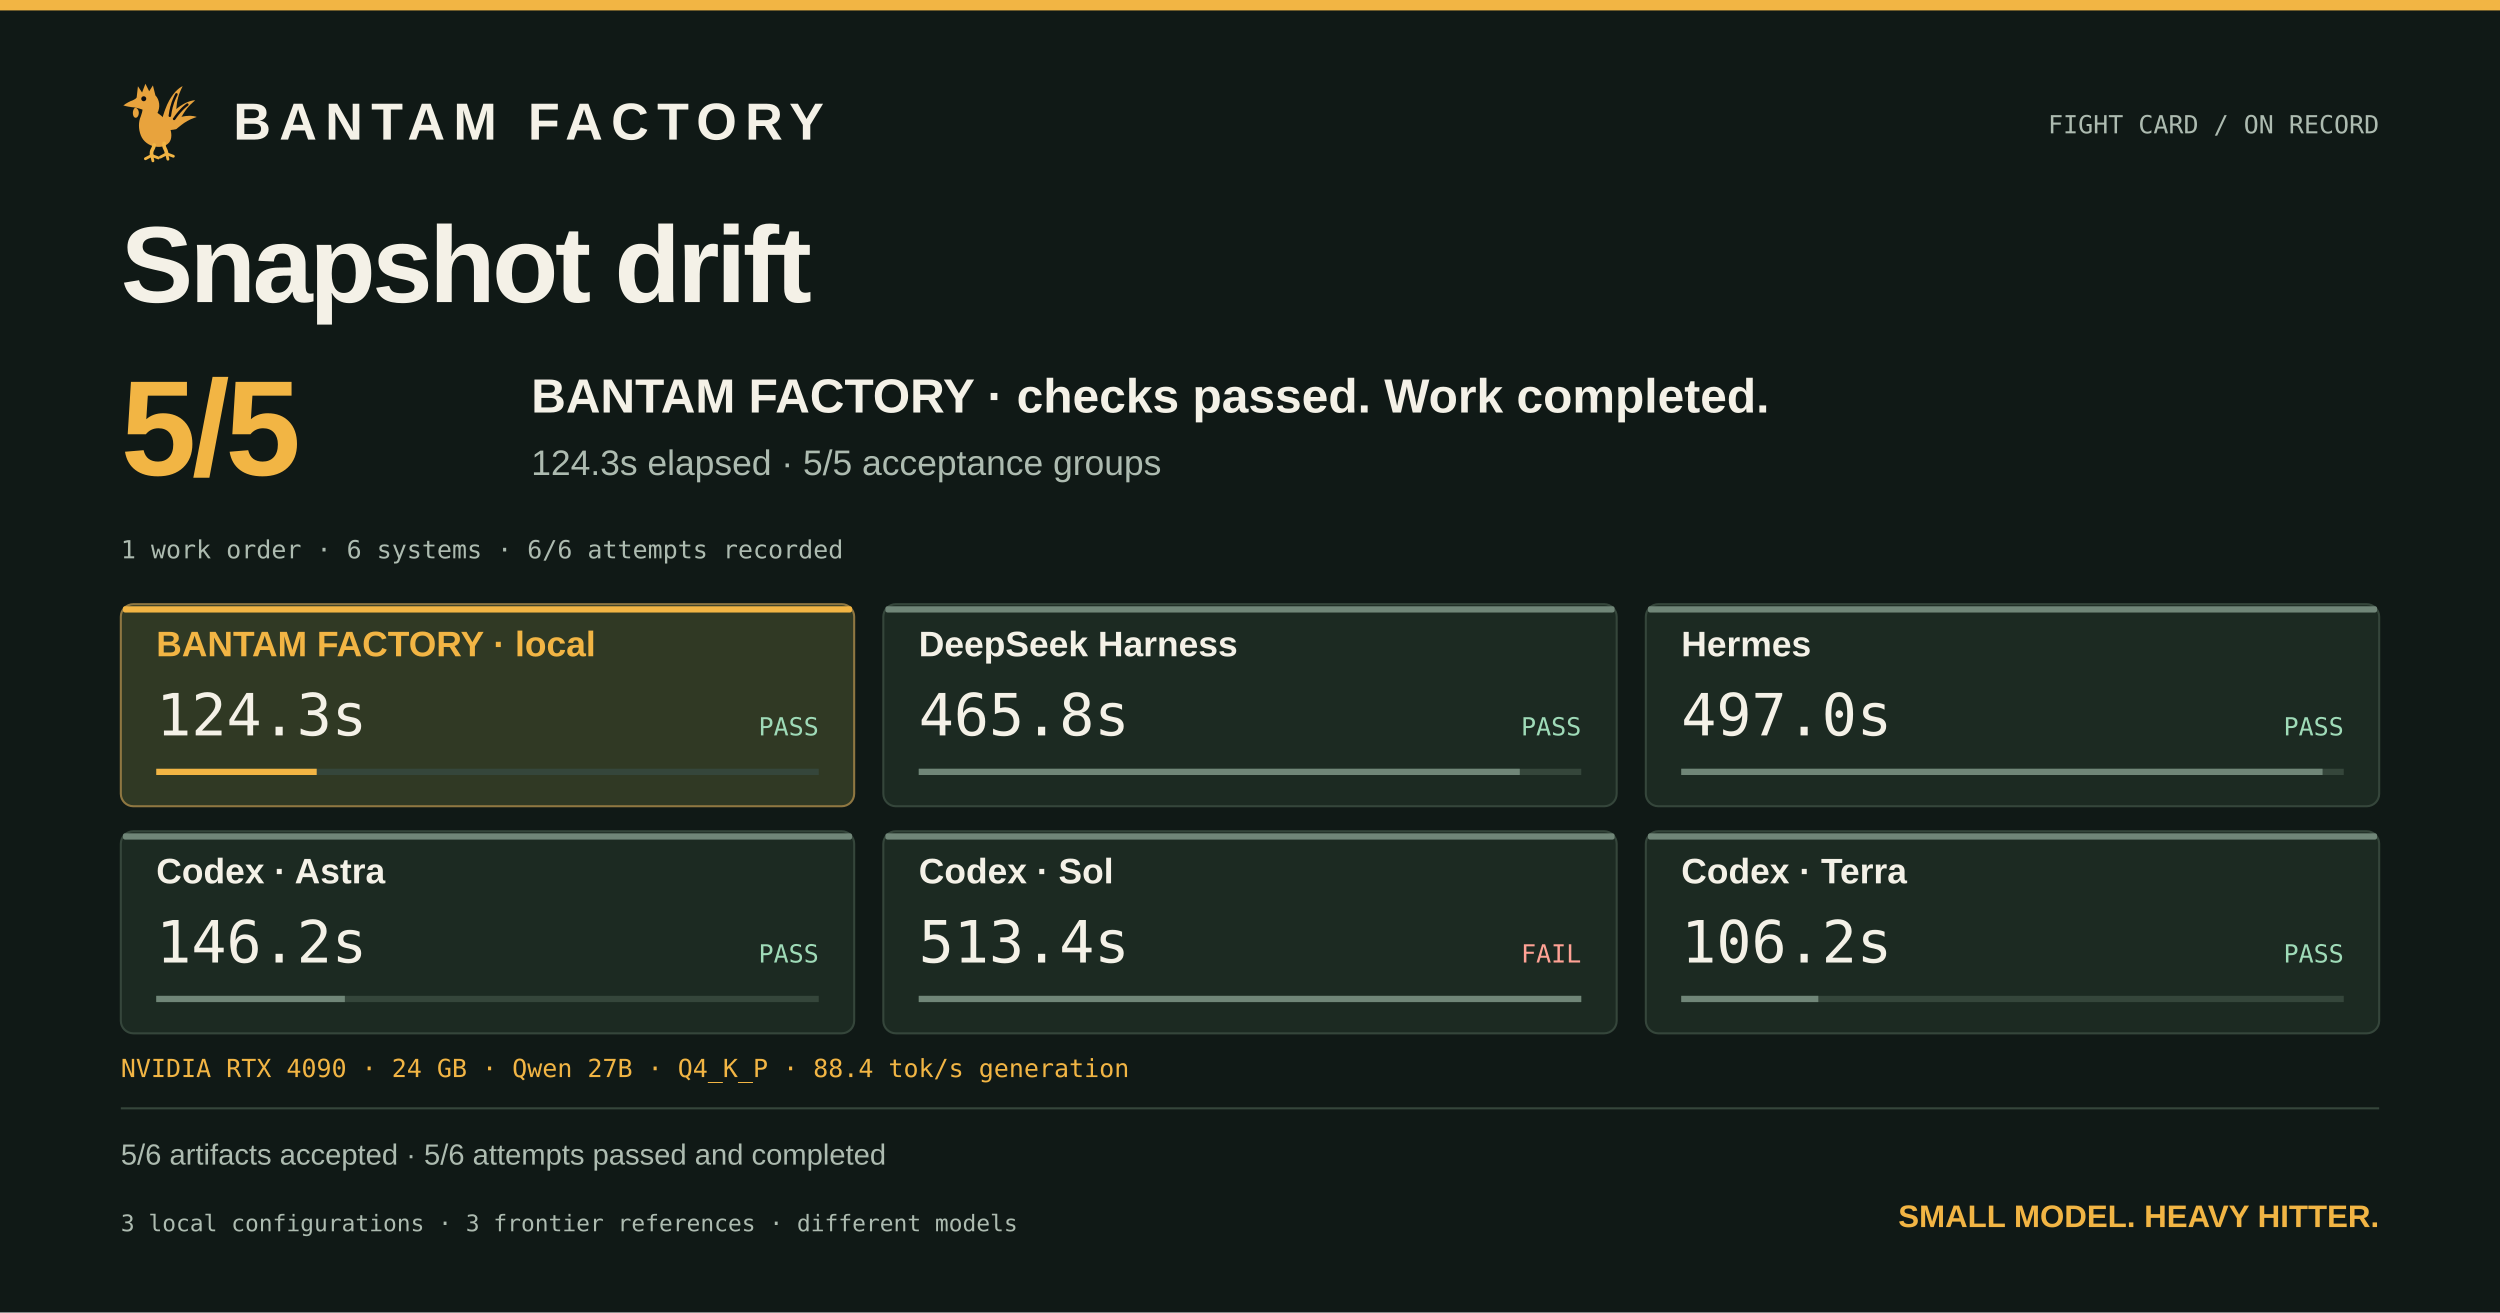
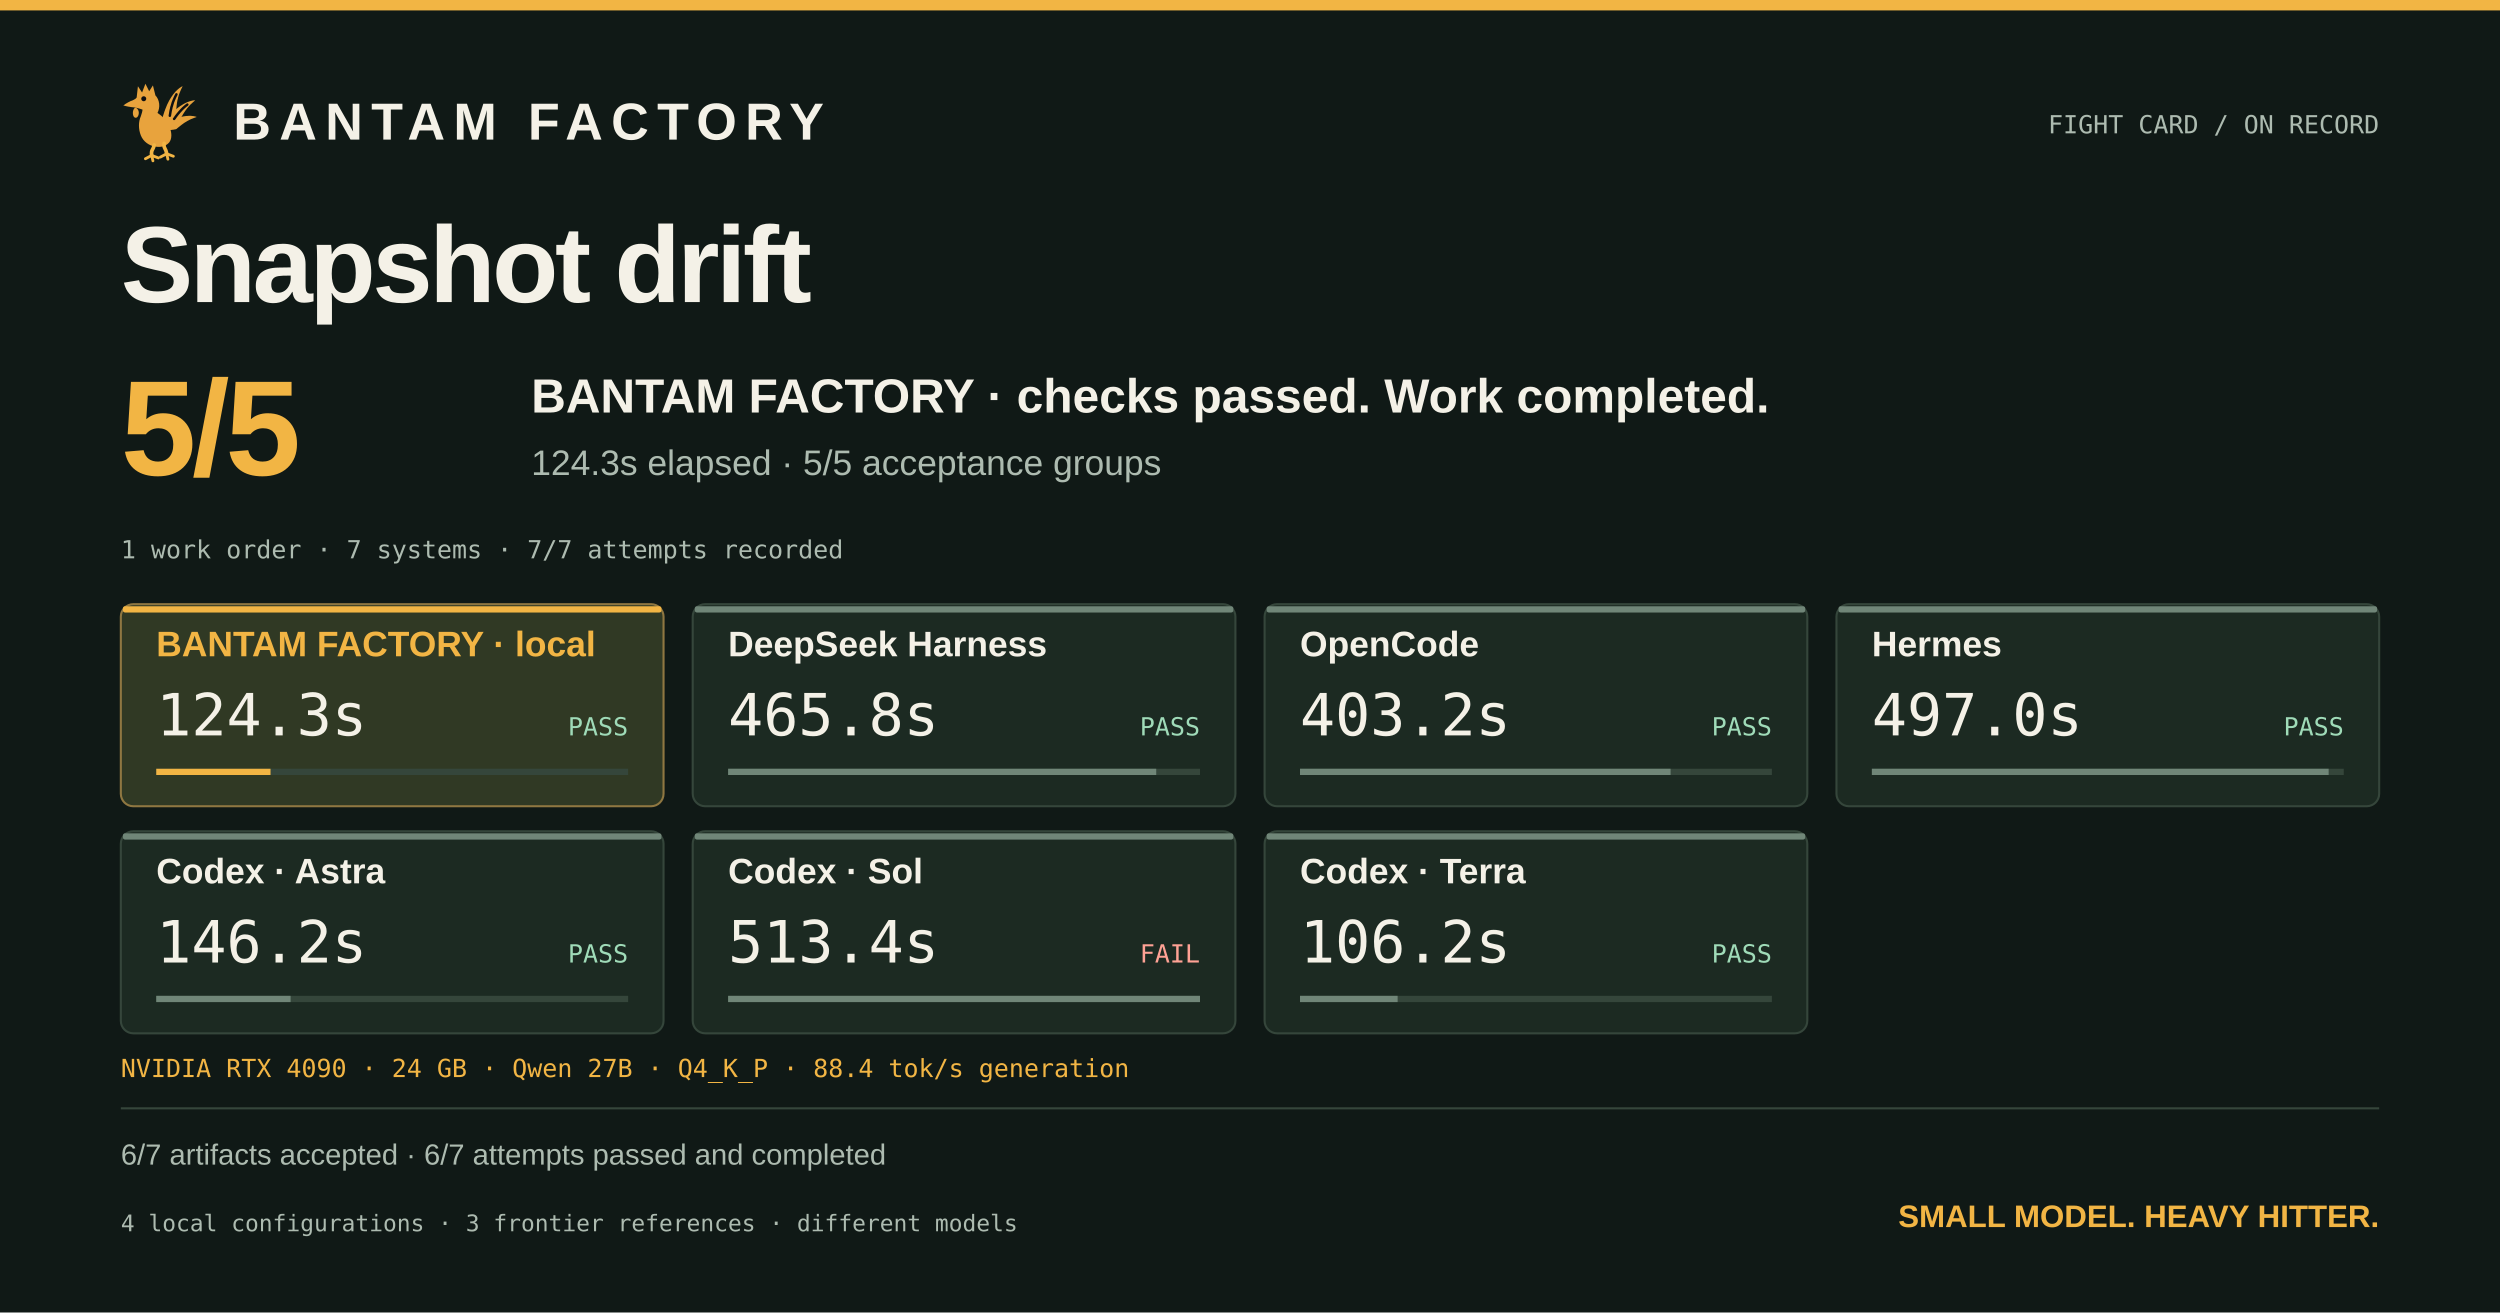
<svg xmlns="http://www.w3.org/2000/svg" width="1200" height="630" viewBox="0 0 1200 630" role="img" aria-label="Snapshot drift · BANTAM FACTORY recorded comparison">
  <g font-family="Arial,Helvetica,sans-serif">
    <rect width="1200" height="630" fill="#101916" />
    <rect width="1200" height="5" fill="#f2b544" />
    <svg x="58" y="35" width="40" height="48" viewBox="0 0 100 100" color="#f2b544">
      <g fill="#e8a33d">
        <path d="M61.0 56.4L61.7 55.3L62.4 54.1L63.1 53.0L63.7 51.8L64.3 50.7L64.9 49.5L65.5 48.4L66.1 47.3L66.5 46.1L66.5 45.0L66.4 43.8L66.4 42.6L66.4 41.4L66.4 40.2L66.4 39.1L66.4 37.9L66.5 36.7L66.5 35.6L66.5 34.4L66.6 33.3L66.7 32.1L66.8 31.0L66.9 29.8L67.0 28.7L67.2 27.5L67.3 26.4L67.5 25.2L67.7 24.1L67.9 22.9L68.2 21.8L68.5 20.7L68.7 19.5L69.1 18.4L69.4 17.3L69.8 16.1L70.1 15.0L70.6 13.9L71.0 12.8L71.5 11.7L72.0 10.5L72.5 9.4L73.0 8.3L73.6 7.2L74.1 5.9L74.1 5.9L72.9 6.5L71.8 7.2L70.7 7.9L69.7 8.7L68.7 9.5L67.7 10.4L66.8 11.3L65.8 12.2L65.0 13.2L64.1 14.2L63.3 15.2L62.4 16.3L61.7 17.4L60.9 18.5L60.2 19.6L59.5 20.7L58.8 21.9L58.1 23.0L57.5 24.2L56.9 25.4L56.3 26.6L55.7 27.8L55.2 29.0L54.7 30.2L54.2 31.5L53.7 32.7L53.2 33.9L52.8 35.2L52.3 36.4L51.9 37.7L51.5 38.9L51.1 40.2L50.7 41.4L50.4 42.7L50.0 43.9L50.1 45.2L50.4 46.5L50.6 47.8L51.0 49.1L51.3 50.4L51.7 51.7L52.1 53.0L52.6 54.3L53.0 55.6Z" />
        <path d="M60.1 57.9L61.1 57.3L62.1 56.7L63.1 56.0L64.0 55.4L64.9 54.7L65.9 54.1L66.8 53.4L67.6 52.8L68.4 52.0L68.8 51.1L69.2 50.1L69.7 49.2L70.1 48.3L70.5 47.4L71.0 46.4L71.4 45.5L71.9 44.6L72.4 43.7L72.8 42.8L73.3 41.9L73.8 41.1L74.3 40.2L74.8 39.3L75.4 38.5L75.9 37.6L76.5 36.8L77.0 35.9L77.6 35.1L78.2 34.3L78.8 33.5L79.4 32.6L80.1 31.9L80.7 31.1L81.4 30.3L82.1 29.5L82.8 28.8L83.5 28.0L84.3 27.3L85.1 26.6L85.8 25.9L86.7 25.1L87.5 24.4L88.3 23.7L89.2 22.9L89.2 22.9L88.0 22.9L86.9 23.0L85.8 23.2L84.7 23.5L83.6 23.8L82.5 24.1L81.4 24.5L80.3 24.9L79.3 25.3L78.2 25.8L77.2 26.3L76.2 26.8L75.1 27.4L74.1 28.0L73.2 28.6L72.2 29.2L71.2 29.8L70.3 30.5L69.3 31.2L68.4 31.9L67.5 32.6L66.6 33.3L65.7 34.1L64.8 34.8L64.0 35.6L63.1 36.4L62.3 37.2L61.4 38.0L60.6 38.8L59.8 39.6L59.0 40.4L58.2 41.2L57.4 42.1L56.7 42.9L55.9 43.7L55.5 44.8L55.2 45.9L55.0 47.1L54.7 48.2L54.5 49.4L54.3 50.5L54.2 51.7L54.1 52.9L53.9 54.1Z" />
        <path d="M58.6 58.5L59.5 58.5L60.5 58.4L61.4 58.3L62.3 58.2L63.2 58.1L64.1 57.9L65.0 57.8L65.8 57.6L66.6 57.4L67.2 56.9L67.9 56.3L68.5 55.8L69.1 55.3L69.7 54.8L70.4 54.3L71.0 53.8L71.6 53.3L72.3 52.8L72.9 52.3L73.5 51.8L74.2 51.4L74.8 50.9L75.5 50.4L76.1 50.0L76.8 49.5L77.5 49.1L78.2 48.7L78.9 48.3L79.5 47.9L80.2 47.5L81.0 47.1L81.7 46.7L82.4 46.3L83.1 46.0L83.9 45.6L84.6 45.3L85.4 45.0L86.2 44.7L86.9 44.4L87.7 44.1L88.5 43.8L89.3 43.5L90.2 43.2L91.0 42.9L91.0 42.9L90.2 42.5L89.3 42.3L88.4 42.1L87.6 41.9L86.7 41.8L85.8 41.7L84.9 41.6L84.0 41.5L83.1 41.5L82.2 41.5L81.3 41.5L80.4 41.6L79.5 41.6L78.6 41.7L77.7 41.8L76.8 41.9L75.9 42.1L75.0 42.2L74.1 42.4L73.2 42.6L72.3 42.8L71.4 43.0L70.5 43.2L69.6 43.5L68.8 43.7L67.9 44.0L67.0 44.2L66.2 44.5L65.3 44.8L64.5 45.1L63.6 45.4L62.8 45.7L61.9 46.0L61.1 46.3L60.3 46.7L59.6 47.3L59.0 48.0L58.5 48.7L57.9 49.5L57.4 50.2L56.9 51.0L56.4 51.8L55.9 52.6L55.4 53.5Z" />
        <path d="M58.8 41.4L59.0 40.2L59.2 39.0L59.4 37.7L59.6 36.5L59.8 35.3L60.1 34.1L60.4 32.9L60.6 31.7L60.9 30.6L61.3 29.4L61.6 28.2L62.0 27.0L62.3 25.9L62.7 24.7L63.2 23.5L63.6 22.4L64.1 21.3L64.6 20.1L65.1 19.0L65.6 17.9L66.2 16.8L66.7 15.7" stroke="#0d0f12" stroke-width="3.0" fill="none" stroke-linecap="round" />
        <path d="M63.9 45.2L64.6 44.4L65.2 43.5L65.8 42.6L66.4 41.8L67.1 40.9L67.7 40.1L68.4 39.2L69.1 38.4L69.8 37.6L70.4 36.8L71.2 36.0L71.9 35.2L72.6 34.4L73.4 33.6L74.1 32.9L74.9 32.1L75.7 31.4L76.5 30.7L77.3 30.0L78.1 29.3L79.0 28.7L79.8 28.0" stroke="#0d0f12" stroke-width="3.0" fill="none" stroke-linecap="round" />
        <path d="M3 29C7 26 11 24 15 22.5C16.5 21.8 18 21 19 19.5L20.5 6L25.5 13.5L29.5 3L34 12L38.5 5L41.5 17C44 19.5 45.5 23 46 27C46.5 31 45.5 35 44 38C50 42 55 47 58 54C61.5 61.5 61.5 69 58 73.5C54 78 48 79.5 42 78.5C34 77.5 27 72.5 24 65C21 57.5 21 48.5 24 42C25 39 26 36 26 34C23 33 20 32 17 31.5C11 31 6 30 3 29Z" />
        <path d="M17.5 31.5C21 33 22.5 37 21 41C19.5 45 15.8 44.6 14.8 40.8C13.8 37 15 32.8 17.5 31.5Z" />
        <path d="M40 76.5C39 82.5 36 82 37 89" stroke="currentColor" stroke-width="4.4" stroke-linecap="round" fill="none" />
        <path d="M29.5 93L37 89L45 92M37 89L38.5 95.5" stroke="currentColor" stroke-width="3.4" stroke-linecap="round" stroke-linejoin="round" fill="none" />
        <path d="M52 74.5C51 80.5 54 80 55 87" stroke="currentColor" stroke-width="4.4" stroke-linecap="round" fill="none" />
        <path d="M47.5 91L55 87L63 90M55 87L56.5 93.5" stroke="currentColor" stroke-width="3.4" stroke-linecap="round" stroke-linejoin="round" fill="none" />
        <circle cx="27.5" cy="21" r="3" fill="#0d0f12" />
      </g>
    </svg>
    <text x="112" y="67" fill="#f4f1e7" font-size="25" font-weight="700" letter-spacing="4">BANTAM FACTORY</text>
    <text x="1142" y="64" text-anchor="end" fill="#adbbb0" font-family="monospace" font-size="12">FIGHT CARD / ON RECORD</text>
    <text x="58" y="145" fill="#f4f1e7" font-size="52" font-weight="700" letter-spacing="-1.6">Snapshot drift</text>
    <text x="58" y="228" fill="#f2b544" font-size="65" font-weight="700" letter-spacing="-2">5/5</text>
    <text x="255" y="198" fill="#f4f1e7" font-size="23" font-weight="700">BANTAM FACTORY · checks passed. Work completed.</text>
    <text x="255" y="228" fill="#adbbb0" font-size="17">124.3s elapsed · 5/5 acceptance groups</text>
-     <text x="58" y="268" fill="#adbbb0" font-family="monospace" font-size="12">1 work order · 6 systems · 6/6 attempts recorded</text>
+     <text x="58" y="268" fill="#adbbb0" font-family="monospace" font-size="12">1 work order · 7 systems · 7/7 attempts recorded</text>
    <g>
-       <rect x="58" y="290" width="352" height="97" rx="6" fill="#303924" stroke="#8f7741" />
-       <rect x="59" y="291" width="350" height="3" rx="1" fill="#f2b544" />
+       <rect x="58" y="290" width="260.5" height="97" rx="6" fill="#303924" stroke="#8f7741" />
+       <rect x="59" y="291" width="258.5" height="3" rx="1" fill="#f2b544" />
      <text x="75" y="315" fill="#f2b544" font-size="17" font-weight="700">BANTAM FACTORY · local</text>
      <text x="75" y="353" fill="#f4f1e7" font-family="monospace" font-size="28">124.3s</text>
-       <text x="393" y="353" text-anchor="end" fill="#9fdbb8" font-family="monospace" font-size="12">PASS</text>
-       <rect x="75" y="369" width="318" height="3" fill="#35463b" />
-       <rect x="75" y="369" width="77.015" height="3" fill="#f2b544" />
+       <text x="301.5" y="353" text-anchor="end" fill="#9fdbb8" font-family="monospace" font-size="12">PASS</text>
+       <rect x="75" y="369" width="226.5" height="3" fill="#35463b" />
+       <rect x="75" y="369" width="54.855" height="3" fill="#f2b544" />
    </g>
    <g>
-       <rect x="424" y="290" width="352" height="97" rx="6" fill="#1c2a22" stroke="#35463b" />
-       <rect x="425" y="291" width="350" height="3" rx="1" fill="#708678" />
-       <text x="441" y="315" fill="#f4f1e7" font-size="17" font-weight="700">DeepSeek Harness</text>
-       <text x="441" y="353" fill="#f4f1e7" font-family="monospace" font-size="28">465.8s</text>
-       <text x="759" y="353" text-anchor="end" fill="#9fdbb8" font-family="monospace" font-size="12">PASS</text>
-       <rect x="441" y="369" width="318" height="3" fill="#35463b" />
-       <rect x="441" y="369" width="288.497" height="3" fill="#708678" />
+       <rect x="332.5" y="290" width="260.5" height="97" rx="6" fill="#1c2a22" stroke="#35463b" />
+       <rect x="333.5" y="291" width="258.5" height="3" rx="1" fill="#708678" />
+       <text x="349.5" y="315" fill="#f4f1e7" font-size="17" font-weight="700">DeepSeek Harness</text>
+       <text x="349.5" y="353" fill="#f4f1e7" font-family="monospace" font-size="28">465.8s</text>
+       <text x="576" y="353" text-anchor="end" fill="#9fdbb8" font-family="monospace" font-size="12">PASS</text>
+       <rect x="349.5" y="369" width="226.5" height="3" fill="#35463b" />
+       <rect x="349.5" y="369" width="205.486" height="3" fill="#708678" />
    </g>
    <g>
-       <rect x="790" y="290" width="352" height="97" rx="6" fill="#1c2a22" stroke="#35463b" />
-       <rect x="791" y="291" width="350" height="3" rx="1" fill="#708678" />
-       <text x="807" y="315" fill="#f4f1e7" font-size="17" font-weight="700">Hermes</text>
-       <text x="807" y="353" fill="#f4f1e7" font-family="monospace" font-size="28">497.0s</text>
-       <text x="1125" y="353" text-anchor="end" fill="#9fdbb8" font-family="monospace" font-size="12">PASS</text>
-       <rect x="807" y="369" width="318" height="3" fill="#35463b" />
-       <rect x="807" y="369" width="307.823" height="3" fill="#708678" />
+       <rect x="607" y="290" width="260.5" height="97" rx="6" fill="#1c2a22" stroke="#35463b" />
+       <rect x="608" y="291" width="258.5" height="3" rx="1" fill="#708678" />
+       <text x="624" y="315" fill="#f4f1e7" font-size="17" font-weight="700">OpenCode</text>
+       <text x="624" y="353" fill="#f4f1e7" font-family="monospace" font-size="28">403.2s</text>
+       <text x="850.5" y="353" text-anchor="end" fill="#9fdbb8" font-family="monospace" font-size="12">PASS</text>
+       <rect x="624" y="369" width="226.5" height="3" fill="#35463b" />
+       <rect x="624" y="369" width="177.884" height="3" fill="#708678" />
    </g>
    <g>
-       <rect x="58" y="399" width="352" height="97" rx="6" fill="#1c2a22" stroke="#35463b" />
-       <rect x="59" y="400" width="350" height="3" rx="1" fill="#708678" />
+       <rect x="881.5" y="290" width="260.5" height="97" rx="6" fill="#1c2a22" stroke="#35463b" />
+       <rect x="882.5" y="291" width="258.5" height="3" rx="1" fill="#708678" />
+       <text x="898.5" y="315" fill="#f4f1e7" font-size="17" font-weight="700">Hermes</text>
+       <text x="898.5" y="353" fill="#f4f1e7" font-family="monospace" font-size="28">497.0s</text>
+       <text x="1125" y="353" text-anchor="end" fill="#9fdbb8" font-family="monospace" font-size="12">PASS</text>
+       <rect x="898.5" y="369" width="226.5" height="3" fill="#35463b" />
+       <rect x="898.5" y="369" width="219.251" height="3" fill="#708678" />
+     </g>
+     <g>
+       <rect x="58" y="399" width="260.5" height="97" rx="6" fill="#1c2a22" stroke="#35463b" />
+       <rect x="59" y="400" width="258.5" height="3" rx="1" fill="#708678" />
      <text x="75" y="424" fill="#f4f1e7" font-size="17" font-weight="700">Codex · Astra</text>
      <text x="75" y="462" fill="#f4f1e7" font-family="monospace" font-size="28">146.2s</text>
-       <text x="393" y="462" text-anchor="end" fill="#9fdbb8" font-family="monospace" font-size="12">PASS</text>
-       <rect x="75" y="478" width="318" height="3" fill="#35463b" />
-       <rect x="75" y="478" width="90.53" height="3" fill="#708678" />
+       <text x="301.5" y="462" text-anchor="end" fill="#9fdbb8" font-family="monospace" font-size="12">PASS</text>
+       <rect x="75" y="478" width="226.5" height="3" fill="#35463b" />
+       <rect x="75" y="478" width="64.481" height="3" fill="#708678" />
    </g>
    <g>
-       <rect x="424" y="399" width="352" height="97" rx="6" fill="#1c2a22" stroke="#35463b" />
-       <rect x="425" y="400" width="350" height="3" rx="1" fill="#708678" />
-       <text x="441" y="424" fill="#f4f1e7" font-size="17" font-weight="700">Codex · Sol</text>
-       <text x="441" y="462" fill="#f4f1e7" font-family="monospace" font-size="28">513.4s</text>
-       <text x="759" y="462" text-anchor="end" fill="#ffa295" font-family="monospace" font-size="12">FAIL</text>
-       <rect x="441" y="478" width="318" height="3" fill="#35463b" />
-       <rect x="441" y="478" width="318" height="3" fill="#708678" />
+       <rect x="332.5" y="399" width="260.5" height="97" rx="6" fill="#1c2a22" stroke="#35463b" />
+       <rect x="333.5" y="400" width="258.5" height="3" rx="1" fill="#708678" />
+       <text x="349.5" y="424" fill="#f4f1e7" font-size="17" font-weight="700">Codex · Sol</text>
+       <text x="349.5" y="462" fill="#f4f1e7" font-family="monospace" font-size="28">513.4s</text>
+       <text x="576" y="462" text-anchor="end" fill="#ffa295" font-family="monospace" font-size="12">FAIL</text>
+       <rect x="349.5" y="478" width="226.5" height="3" fill="#35463b" />
+       <rect x="349.5" y="478" width="226.5" height="3" fill="#708678" />
    </g>
    <g>
-       <rect x="790" y="399" width="352" height="97" rx="6" fill="#1c2a22" stroke="#35463b" />
-       <rect x="791" y="400" width="350" height="3" rx="1" fill="#708678" />
-       <text x="807" y="424" fill="#f4f1e7" font-size="17" font-weight="700">Codex · Terra</text>
-       <text x="807" y="462" fill="#f4f1e7" font-family="monospace" font-size="28">106.2s</text>
-       <text x="1125" y="462" text-anchor="end" fill="#9fdbb8" font-family="monospace" font-size="12">PASS</text>
-       <rect x="807" y="478" width="318" height="3" fill="#35463b" />
-       <rect x="807" y="478" width="65.789" height="3" fill="#708678" />
+       <rect x="607" y="399" width="260.5" height="97" rx="6" fill="#1c2a22" stroke="#35463b" />
+       <rect x="608" y="400" width="258.5" height="3" rx="1" fill="#708678" />
+       <text x="624" y="424" fill="#f4f1e7" font-size="17" font-weight="700">Codex · Terra</text>
+       <text x="624" y="462" fill="#f4f1e7" font-family="monospace" font-size="28">106.2s</text>
+       <text x="850.5" y="462" text-anchor="end" fill="#9fdbb8" font-family="monospace" font-size="12">PASS</text>
+       <rect x="624" y="478" width="226.5" height="3" fill="#35463b" />
+       <rect x="624" y="478" width="46.859" height="3" fill="#708678" />
    </g>
    <text x="58" y="517" fill="#f2b544" font-family="monospace" font-size="12">NVIDIA RTX 4090 · 24 GB · Qwen 27B · Q4_K_P · 88.4 tok/s generation</text>
    <line x1="58" y1="532" x2="1142" y2="532" stroke="#35463b" />
-     <text x="58" y="559" fill="#adbbb0" font-size="14">5/6 artifacts accepted · 5/6 attempts passed and completed</text>
-     <text x="58" y="591" fill="#adbbb0" font-family="monospace" font-size="11">3 local configurations · 3 frontier references · different models</text>
+     <text x="58" y="559" fill="#adbbb0" font-size="14">6/7 artifacts accepted · 6/7 attempts passed and completed</text>
+     <text x="58" y="591" fill="#adbbb0" font-family="monospace" font-size="11">4 local configurations · 3 frontier references · different models</text>
    <text x="1142" y="589" text-anchor="end" fill="#f2b544" font-size="15" font-weight="700">SMALL MODEL. HEAVY HITTER.</text>
  </g>
</svg>
